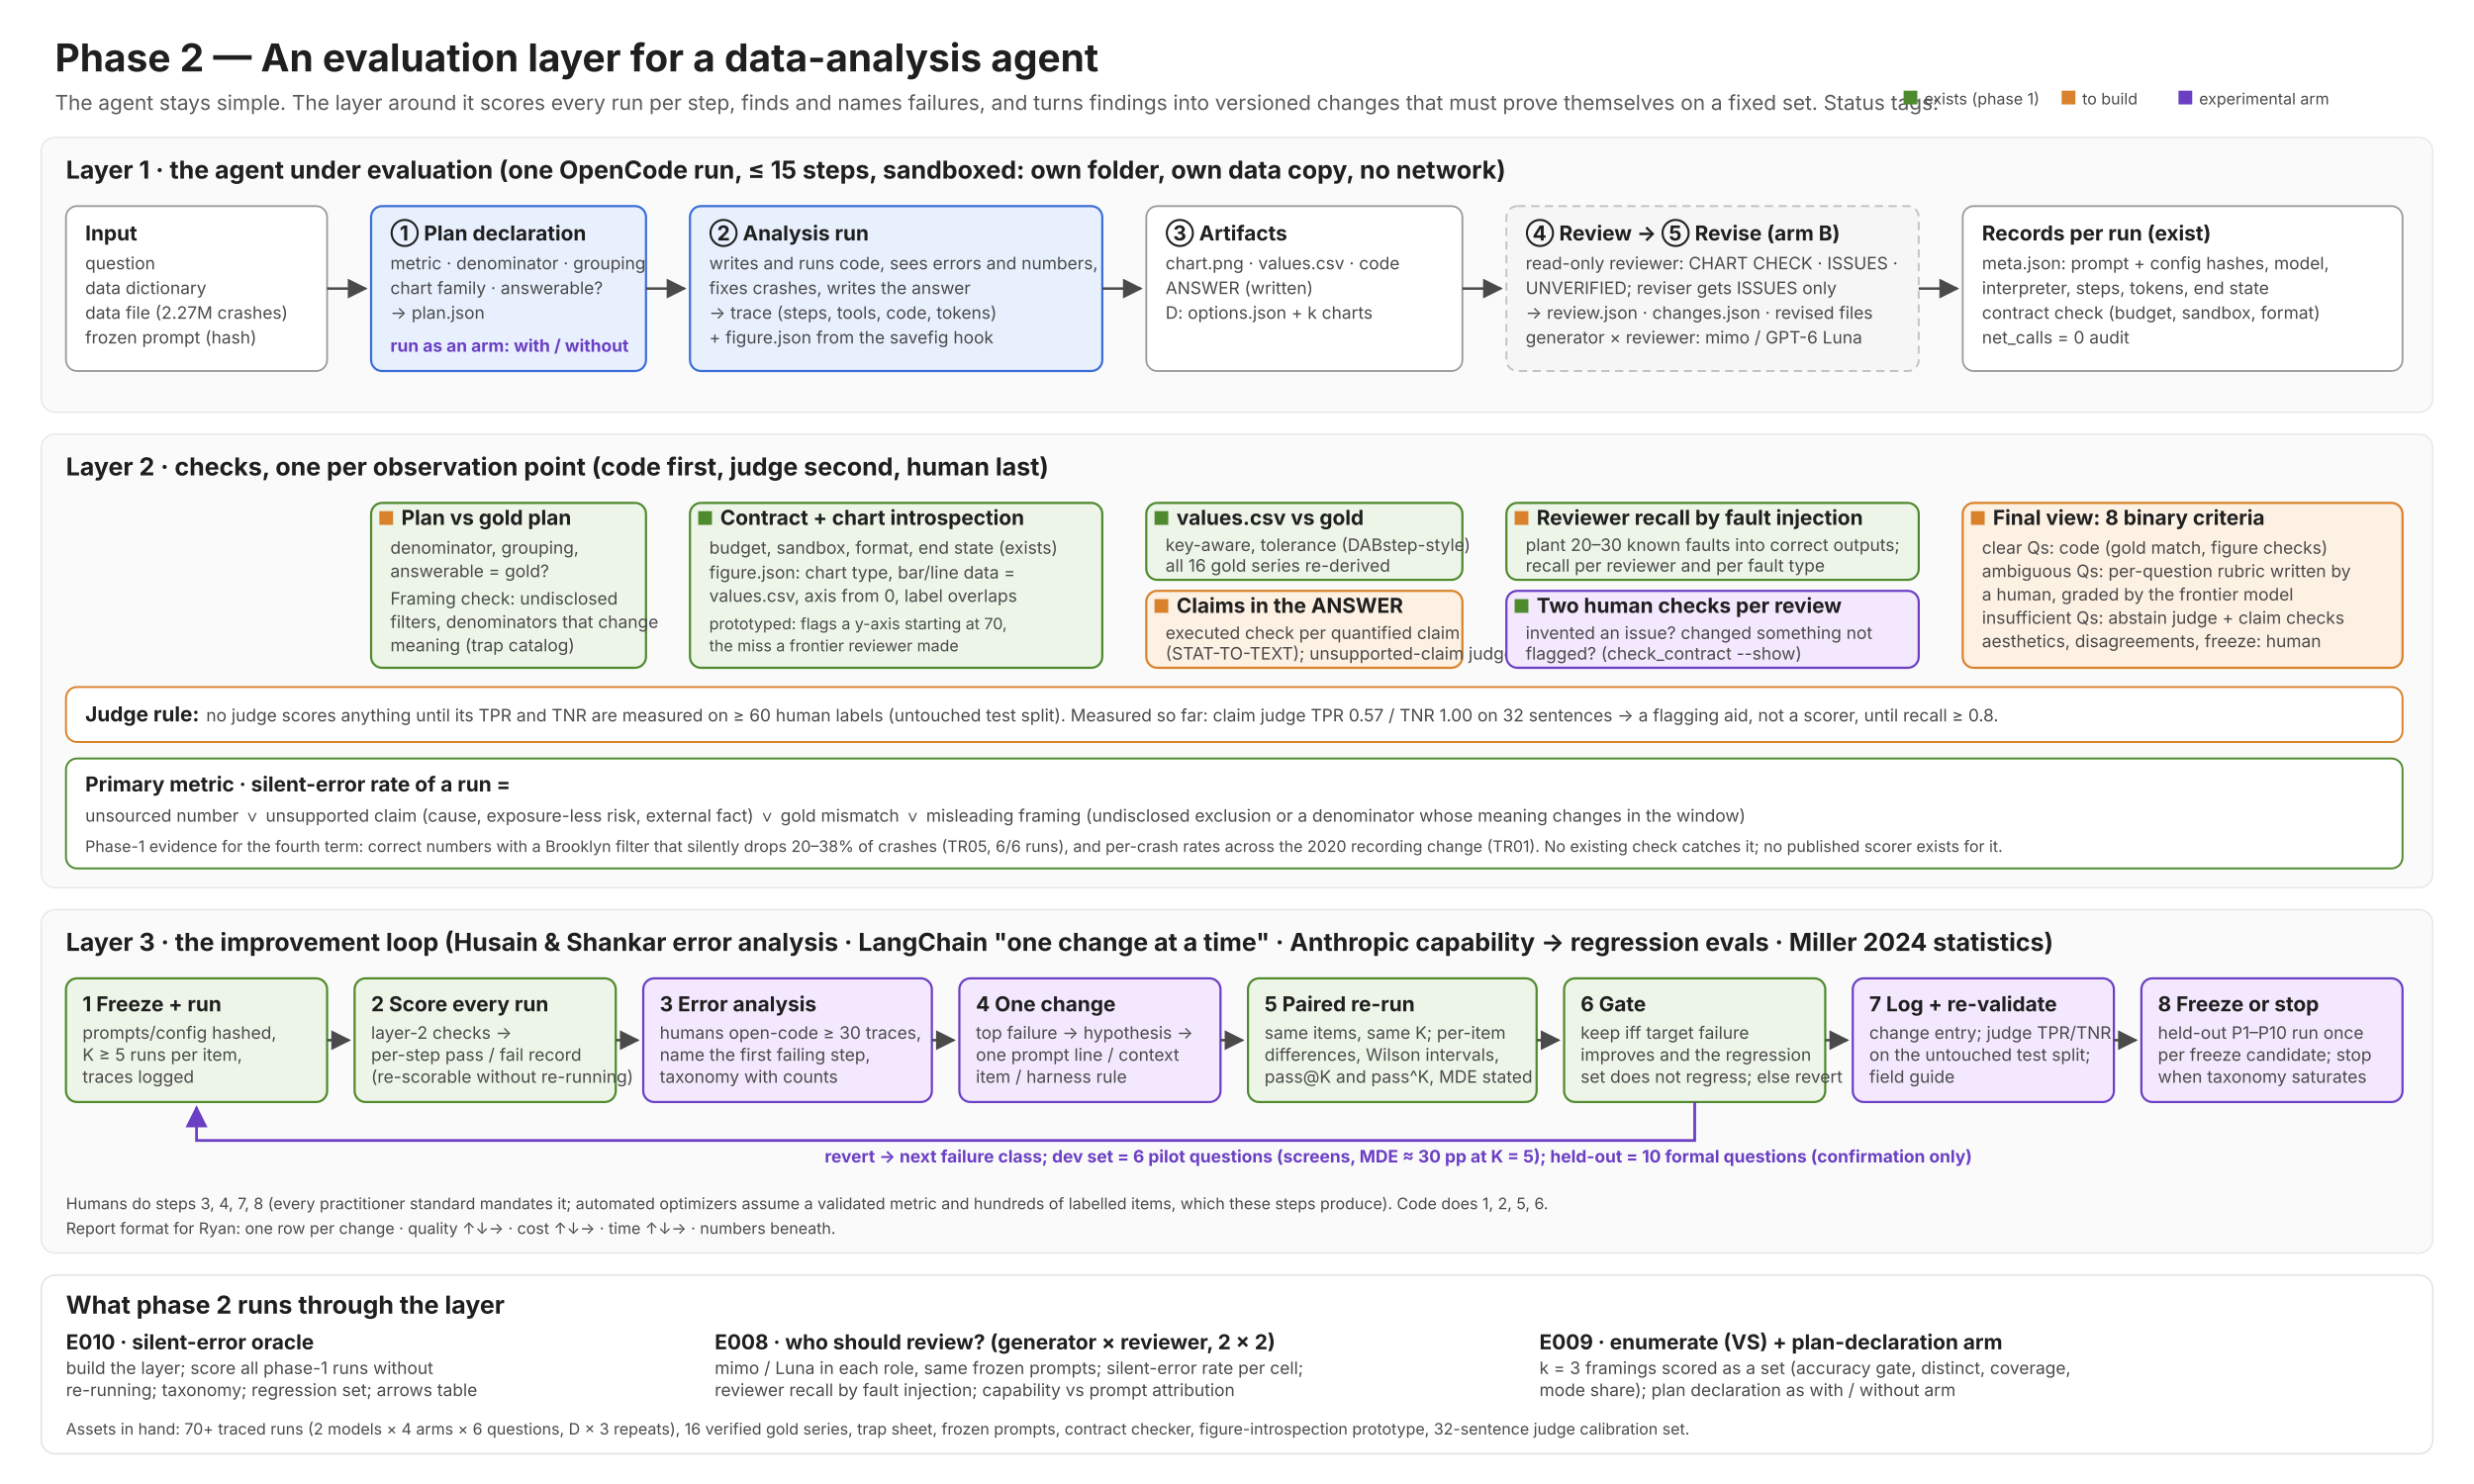
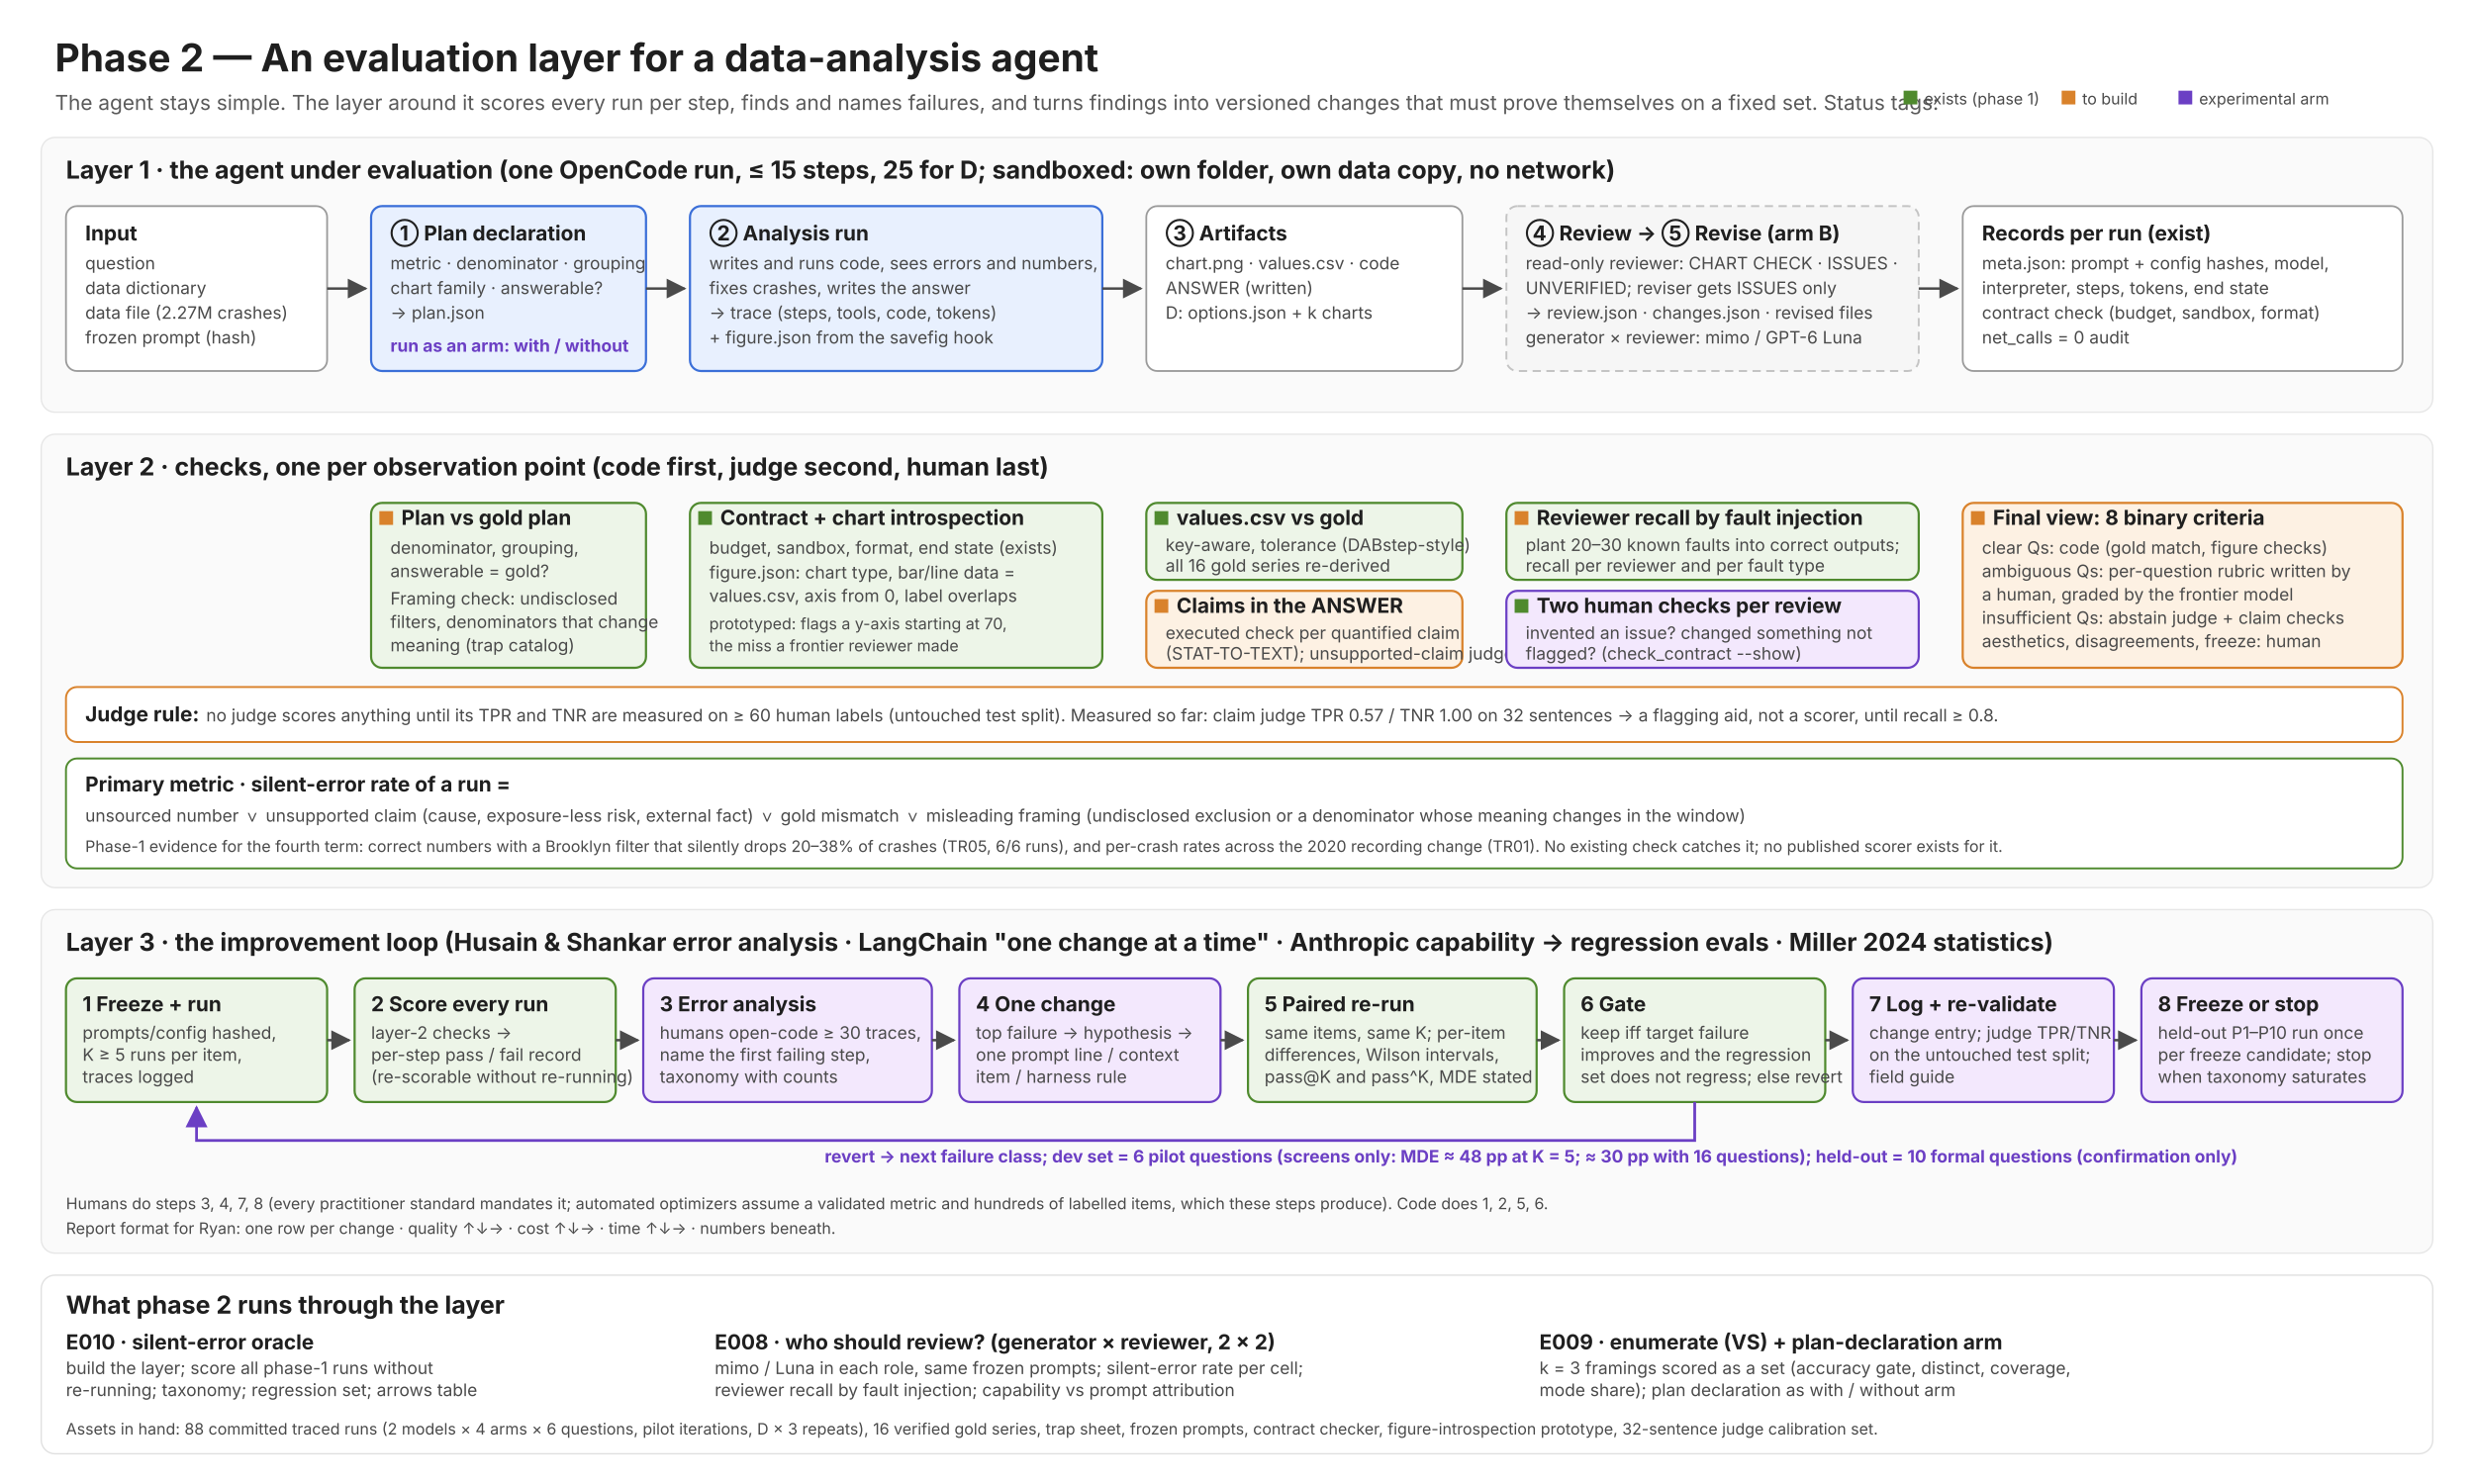
<svg xmlns="http://www.w3.org/2000/svg" viewBox="0 0 1800 1080" width="1800" height="1080" font-family="Inter, 'Helvetica Neue', Helvetica, Arial, sans-serif">
  <defs>
    <marker id="arrow" viewBox="0 0 10 10" refX="9" refY="5" markerWidth="8" markerHeight="8" orient="auto-start-reverse">
      <path d="M0,0 L10,5 L0,10 z" fill="#4A4A4A" />
    </marker>
    <marker id="arrowP" viewBox="0 0 10 10" refX="9" refY="5" markerWidth="8" markerHeight="8" orient="auto-start-reverse">
      <path d="M0,0 L10,5 L0,10 z" fill="#6B3FC4" />
    </marker>
    <style>
      .title { font-size: 28px; font-weight: 700; fill: #1F1F1F; }
      .subtitle { font-size: 15px; fill: #5A5A5A; }
      .lane { font-size: 18px; font-weight: 700; fill: #1F1F1F; }
      .laneMeta { font-size: 13px; fill: #5A5A5A; }
      .boxTitle { font-size: 15px; font-weight: 700; fill: #1F1F1F; }
      .boxMeta { font-size: 12.5px; fill: #4A4A4A; }
      .small { font-size: 11.5px; fill: #4A4A4A; }
      .edge { font-size: 12px; fill: #3A3A3A; }
      .accent { font-size: 12.5px; font-weight: 700; fill: #6B3FC4; }
      .tag { font-size: 11px; font-weight: 700; }
      .io { fill: #FFFFFF; stroke: #9A9A9A; stroke-width: 1.3; }
      .model { fill: #E8F0FE; stroke: #3B6FD8; stroke-width: 1.6; }
      .code { fill: #EDF5E8; stroke: #4F8A2E; stroke-width: 1.6; }
      .judge { fill: #FDF1E3; stroke: #D9822B; stroke-width: 1.6; }
      .human { fill: #F3E8FD; stroke: #6B3FC4; stroke-width: 1.6; }
      .ghost { fill: #F6F6F6; stroke: #C4C4C4; stroke-width: 1.4; stroke-dasharray: 6 4; }
      .line { stroke: #4A4A4A; stroke-width: 1.8; fill: none; }
      .lineP { stroke: #6B3FC4; stroke-width: 2; fill: none; }
      .have { fill: #4F8A2E; }
      .build { fill: #D9822B; }
      .arm { fill: #6B3FC4; }
    </style>
  </defs>
  <rect width="1800" height="1080" fill="#FFFFFF" />
  <text class="title" x="40" y="52">Phase 2 — An evaluation layer for a data-analysis agent</text>
  <text class="subtitle" x="40" y="80">The agent stays simple. The layer around it scores every run per step, finds and names failures, and turns findings into versioned changes that must prove themselves on a fixed set. Status tags: </text>
  <rect x="1385" y="66" width="10" height="10" class="have" />
  <text class="small" x="1400" y="76">exists (phase 1)</text>
  <rect x="1500" y="66" width="10" height="10" class="build" />
  <text class="small" x="1515" y="76">to build</text>
  <rect x="1585" y="66" width="10" height="10" class="arm" />
  <text class="small" x="1600" y="76">experimental arm</text>
  <rect x="30" y="100" width="1740" height="200" rx="10" fill="#FAFAFA" stroke="#E6E6E6" />
-   <text class="lane" x="48" y="130">Layer 1 · the agent under evaluation (one OpenCode run, ≤ 15 steps, sandboxed: own folder, own data copy, no network)</text>
+   <text class="lane" x="48" y="130">Layer 1 · the agent under evaluation (one OpenCode run, ≤ 15 steps, 25 for D; sandboxed: own folder, own data copy, no network)</text>
  <rect class="io" x="48" y="150" width="190" height="120" rx="8" />
  <text class="boxTitle" x="62" y="175">Input</text>
  <text class="boxMeta" x="62" y="196">question</text>
  <text class="boxMeta" x="62" y="214">data dictionary</text>
  <text class="boxMeta" x="62" y="232">data file (2.27M crashes)</text>
  <text class="boxMeta" x="62" y="250">frozen prompt (hash)</text>
  <rect class="model" x="270" y="150" width="200" height="120" rx="8" stroke="#6B3FC4" stroke-width="3" />
  <text class="boxTitle" x="284" y="175">① Plan declaration</text>
  <text class="boxMeta" x="284" y="196">metric · denominator · grouping</text>
  <text class="boxMeta" x="284" y="214">chart family · answerable?</text>
  <text class="boxMeta" x="284" y="232">→ plan.json</text>
  <text class="accent" x="284" y="256">run as an arm: with / without</text>
  <rect class="model" x="502" y="150" width="300" height="120" rx="8" />
  <text class="boxTitle" x="516" y="175">② Analysis run</text>
  <text class="boxMeta" x="516" y="196">writes and runs code, sees errors and numbers,</text>
  <text class="boxMeta" x="516" y="214">fixes crashes, writes the answer</text>
  <text class="boxMeta" x="516" y="232">→ trace (steps, tools, code, tokens)</text>
  <text class="boxMeta" x="516" y="250">+ figure.json from the savefig hook</text>
  <rect class="io" x="834" y="150" width="230" height="120" rx="8" />
  <text class="boxTitle" x="848" y="175">③ Artifacts</text>
  <text class="boxMeta" x="848" y="196">chart.png · values.csv · code</text>
  <text class="boxMeta" x="848" y="214">ANSWER (written)</text>
  <text class="boxMeta" x="848" y="232">D: options.json + k charts</text>
  <rect class="ghost" x="1096" y="150" width="300" height="120" rx="8" />
  <text class="boxTitle" x="1110" y="175">④ Review → ⑤ Revise (arm B)</text>
  <text class="boxMeta" x="1110" y="196">read-only reviewer: CHART CHECK · ISSUES ·</text>
  <text class="boxMeta" x="1110" y="214">UNVERIFIED; reviser gets ISSUES only</text>
  <text class="boxMeta" x="1110" y="232">→ review.json · changes.json · revised files</text>
  <text class="boxMeta" x="1110" y="250">generator × reviewer: mimo / GPT-6 Luna</text>
  <rect class="io" x="1428" y="150" width="320" height="120" rx="8" />
  <text class="boxTitle" x="1442" y="175">Records per run (exist)</text>
  <text class="boxMeta" x="1442" y="196">meta.json: prompt + config hashes, model,</text>
  <text class="boxMeta" x="1442" y="214">interpreter, steps, tokens, end state</text>
  <text class="boxMeta" x="1442" y="232">contract check (budget, sandbox, format)</text>
  <text class="boxMeta" x="1442" y="250">net_calls = 0 audit</text>
  <path class="line" d="M238,210 L266,210" marker-end="url(#arrow)" />
  <path class="line" d="M470,210 L498,210" marker-end="url(#arrow)" />
  <path class="line" d="M802,210 L830,210" marker-end="url(#arrow)" />
  <path class="line" d="M1064,210 L1092,210" marker-end="url(#arrow)" />
  <path class="line" d="M1396,210 L1424,210" marker-end="url(#arrow)" />
  <rect x="30" y="316" width="1740" height="330" rx="10" fill="#FAFAFA" stroke="#E6E6E6" />
  <text class="lane" x="48" y="346">Layer 2 · checks, one per observation point (code first, judge second, human last)</text>
  <rect class="code" x="270" y="366" width="200" height="120" rx="8" />
  <rect x="276" y="372" width="10" height="10" class="build" />
  <text class="boxTitle" x="292" y="382">Plan vs gold plan</text>
  <text class="boxMeta" x="284" y="403">denominator, grouping,</text>
  <text class="boxMeta" x="284" y="420">answerable = gold?</text>
  <text class="boxMeta" x="284" y="440">Framing check: undisclosed</text>
  <text class="boxMeta" x="284" y="457">filters, denominators that change</text>
  <text class="boxMeta" x="284" y="474">meaning (trap catalog)</text>
  <rect class="code" x="502" y="366" width="300" height="120" rx="8" />
  <rect x="508" y="372" width="10" height="10" class="have" />
  <text class="boxTitle" x="524" y="382">Contract + chart introspection</text>
  <text class="boxMeta" x="516" y="403">budget, sandbox, format, end state (exists)</text>
  <text class="boxMeta" x="516" y="421">figure.json: chart type, bar/line data =</text>
  <text class="boxMeta" x="516" y="438">values.csv, axis from 0, label overlaps</text>
  <text class="small" x="516" y="458">prototyped: flags a y-axis starting at 70,</text>
  <text class="small" x="516" y="474">the miss a frontier reviewer made</text>
  <rect class="code" x="834" y="366" width="230" height="56" rx="8" />
  <rect x="840" y="372" width="10" height="10" class="have" />
  <text class="boxTitle" x="856" y="382">values.csv vs gold</text>
  <text class="boxMeta" x="848" y="401">key-aware, tolerance (DABstep-style)</text>
  <text class="boxMeta" x="848" y="416">all 16 gold series re-derived</text>
  <rect class="judge" x="834" y="430" width="230" height="56" rx="8" />
  <rect x="840" y="436" width="10" height="10" class="build" />
  <text class="boxTitle" x="856" y="446">Claims in the ANSWER</text>
  <text class="boxMeta" x="848" y="465">executed check per quantified claim</text>
  <text class="boxMeta" x="848" y="480">(STAT-TO-TEXT); unsupported-claim judge</text>
  <rect class="code" x="1096" y="366" width="300" height="56" rx="8" />
  <rect x="1102" y="372" width="10" height="10" class="build" />
  <text class="boxTitle" x="1118" y="382">Reviewer recall by fault injection</text>
  <text class="boxMeta" x="1110" y="401">plant 20–30 known faults into correct outputs;</text>
  <text class="boxMeta" x="1110" y="416">recall per reviewer and per fault type</text>
  <rect class="human" x="1096" y="430" width="300" height="56" rx="8" />
  <rect x="1102" y="436" width="10" height="10" class="have" />
  <text class="boxTitle" x="1118" y="446">Two human checks per review</text>
  <text class="boxMeta" x="1110" y="465">invented an issue? changed something not</text>
  <text class="boxMeta" x="1110" y="480">flagged? (check_contract --show)</text>
  <rect class="judge" x="1428" y="366" width="320" height="120" rx="8" />
  <rect x="1434" y="372" width="10" height="10" class="build" />
  <text class="boxTitle" x="1450" y="382">Final view: 8 binary criteria</text>
  <text class="boxMeta" x="1442" y="403">clear Qs: code (gold match, figure checks)</text>
  <text class="boxMeta" x="1442" y="420">ambiguous Qs: per-question rubric written by</text>
  <text class="boxMeta" x="1442" y="437">a human, graded by the frontier model</text>
  <text class="boxMeta" x="1442" y="454">insufficient Qs: abstain judge + claim checks</text>
  <text class="boxMeta" x="1442" y="471">aesthetics, disagreements, freeze: human</text>
  <rect x="48" y="500" width="1700" height="40" rx="8" fill="#FFFFFF" stroke="#D9822B" stroke-width="1.4" />
  <text class="boxTitle" x="62" y="525">Judge rule:</text>
  <text class="boxMeta" x="150" y="525">no judge scores anything until its TPR and TNR are measured on ≥ 60 human labels (untouched test split). Measured so far: claim judge TPR 0.57 / TNR 1.00 on 32 sentences → a flagging aid, not a scorer, until recall ≥ 0.8.</text>
  <rect x="48" y="552" width="1700" height="80" rx="8" fill="#FFFFFF" stroke="#4F8A2E" stroke-width="1.4" />
  <text class="boxTitle" x="62" y="576">Primary metric · silent-error rate of a run =</text>
  <text class="boxMeta" x="62" y="598">unsourced number  ∨  unsupported claim (cause, exposure-less risk, external fact)  ∨  gold mismatch  ∨  misleading framing (undisclosed exclusion or a denominator whose meaning changes in the window)</text>
  <text class="small" x="62" y="620">Phase-1 evidence for the fourth term: correct numbers with a Brooklyn filter that silently drops 20–38% of crashes (TR05, 6/6 runs), and per-crash rates across the 2020 recording change (TR01). No existing check catches it; no published scorer exists for it.</text>
  <rect x="30" y="662" width="1740" height="250" rx="10" fill="#FAFAFA" stroke="#E6E6E6" />
  <text class="lane" x="48" y="692">Layer 3 · the improvement loop (Husain &amp; Shankar error analysis · LangChain "one change at a time" · Anthropic capability → regression evals · Miller 2024 statistics)</text>
  <rect class="code" x="48" y="712" width="190" height="90" rx="8" />
  <text class="boxTitle" x="60" y="736">1 Freeze + run</text>
  <text class="boxMeta" x="60" y="756">prompts/config hashed,</text>
  <text class="boxMeta" x="60" y="772">K ≥ 5 runs per item,</text>
  <text class="boxMeta" x="60" y="788">traces logged</text>
  <rect class="code" x="258" y="712" width="190" height="90" rx="8" />
  <text class="boxTitle" x="270" y="736">2 Score every run</text>
  <text class="boxMeta" x="270" y="756">layer-2 checks →</text>
  <text class="boxMeta" x="270" y="772">per-step pass / fail record</text>
  <text class="boxMeta" x="270" y="788">(re-scorable without re-running)</text>
  <rect class="human" x="468" y="712" width="210" height="90" rx="8" />
  <text class="boxTitle" x="480" y="736">3 Error analysis</text>
  <text class="boxMeta" x="480" y="756">humans open-code ≥ 30 traces,</text>
  <text class="boxMeta" x="480" y="772">name the first failing step,</text>
  <text class="boxMeta" x="480" y="788">taxonomy with counts</text>
  <rect class="human" x="698" y="712" width="190" height="90" rx="8" />
  <text class="boxTitle" x="710" y="736">4 One change</text>
  <text class="boxMeta" x="710" y="756">top failure → hypothesis →</text>
  <text class="boxMeta" x="710" y="772">one prompt line / context</text>
  <text class="boxMeta" x="710" y="788">item / harness rule</text>
  <rect class="code" x="908" y="712" width="210" height="90" rx="8" />
  <text class="boxTitle" x="920" y="736">5 Paired re-run</text>
  <text class="boxMeta" x="920" y="756">same items, same K; per-item</text>
  <text class="boxMeta" x="920" y="772">differences, Wilson intervals,</text>
  <text class="boxMeta" x="920" y="788">pass@K and pass^K, MDE stated</text>
  <rect class="code" x="1138" y="712" width="190" height="90" rx="8" />
  <text class="boxTitle" x="1150" y="736">6 Gate</text>
  <text class="boxMeta" x="1150" y="756">keep iff target failure</text>
  <text class="boxMeta" x="1150" y="772">improves and the regression</text>
  <text class="boxMeta" x="1150" y="788">set does not regress; else revert</text>
  <rect class="human" x="1348" y="712" width="190" height="90" rx="8" />
  <text class="boxTitle" x="1360" y="736">7 Log + re-validate</text>
  <text class="boxMeta" x="1360" y="756">change entry; judge TPR/TNR</text>
  <text class="boxMeta" x="1360" y="772">on the untouched test split;</text>
  <text class="boxMeta" x="1360" y="788">field guide</text>
  <rect class="human" x="1558" y="712" width="190" height="90" rx="8" />
  <text class="boxTitle" x="1570" y="736">8 Freeze or stop</text>
  <text class="boxMeta" x="1570" y="756">held-out P1–P10 run once</text>
  <text class="boxMeta" x="1570" y="772">per freeze candidate; stop</text>
  <text class="boxMeta" x="1570" y="788">when taxonomy saturates</text>
  <path class="line" d="M238,757 L254,757" marker-end="url(#arrow)" />
  <path class="line" d="M448,757 L464,757" marker-end="url(#arrow)" />
  <path class="line" d="M678,757 L694,757" marker-end="url(#arrow)" />
  <path class="line" d="M888,757 L904,757" marker-end="url(#arrow)" />
  <path class="line" d="M1118,757 L1134,757" marker-end="url(#arrow)" />
  <path class="line" d="M1328,757 L1344,757" marker-end="url(#arrow)" />
  <path class="line" d="M1538,757 L1554,757" marker-end="url(#arrow)" />
  <path class="lineP" d="M1233,802 L1233,830 L143,830 L143,806" marker-end="url(#arrowP)" />
-   <text class="accent" x="600" y="846">revert → next failure class; dev set = 6 pilot questions (screens, MDE ≈ 30 pp at K = 5); held-out = 10 formal questions (confirmation only)</text>
+   <text class="accent" x="600" y="846">revert → next failure class; dev set = 6 pilot questions (screens only: MDE ≈ 48 pp at K = 5; ≈ 30 pp with 16 questions); held-out = 10 formal questions (confirmation only)</text>
  <text class="small" x="48" y="880">Humans do steps 3, 4, 7, 8 (every practitioner standard mandates it; automated optimizers assume a validated metric and hundreds of labelled items, which these steps produce). Code does 1, 2, 5, 6.</text>
  <text class="small" x="48" y="898">Report format for Ryan: one row per change · quality ↑↓→ · cost ↑↓→ · time ↑↓→ · numbers beneath.</text>
  <rect x="30" y="928" width="1740" height="130" rx="10" fill="#FFFFFF" stroke="#E0E0E0" />
  <text class="lane" x="48" y="956">What phase 2 runs through the layer</text>
  <text class="boxTitle" x="48" y="982">E010 · silent-error oracle</text>
  <text class="boxMeta" x="48" y="1000">build the layer; score all phase-1 runs without</text>
  <text class="boxMeta" x="48" y="1016">re-running; taxonomy; regression set; arrows table</text>
  <text class="boxTitle" x="520" y="982">E008 · who should review? (generator × reviewer, 2 × 2)</text>
  <text class="boxMeta" x="520" y="1000">mimo / Luna in each role, same frozen prompts; silent-error rate per cell;</text>
  <text class="boxMeta" x="520" y="1016">reviewer recall by fault injection; capability vs prompt attribution</text>
  <text class="boxTitle" x="1120" y="982">E009 · enumerate (VS) + plan-declaration arm</text>
  <text class="boxMeta" x="1120" y="1000">k = 3 framings scored as a set (accuracy gate, distinct, coverage,</text>
  <text class="boxMeta" x="1120" y="1016">mode share); plan declaration as with / without arm</text>
-   <text class="small" x="48" y="1044">Assets in hand: 70+ traced runs (2 models × 4 arms × 6 questions, D × 3 repeats), 16 verified gold series, trap sheet, frozen prompts, contract checker, figure-introspection prototype, 32-sentence judge calibration set.</text>
+   <text class="small" x="48" y="1044">Assets in hand: 88 committed traced runs (2 models × 4 arms × 6 questions, pilot iterations, D × 3 repeats), 16 verified gold series, trap sheet, frozen prompts, contract checker, figure-introspection prototype, 32-sentence judge calibration set.</text>
</svg>
